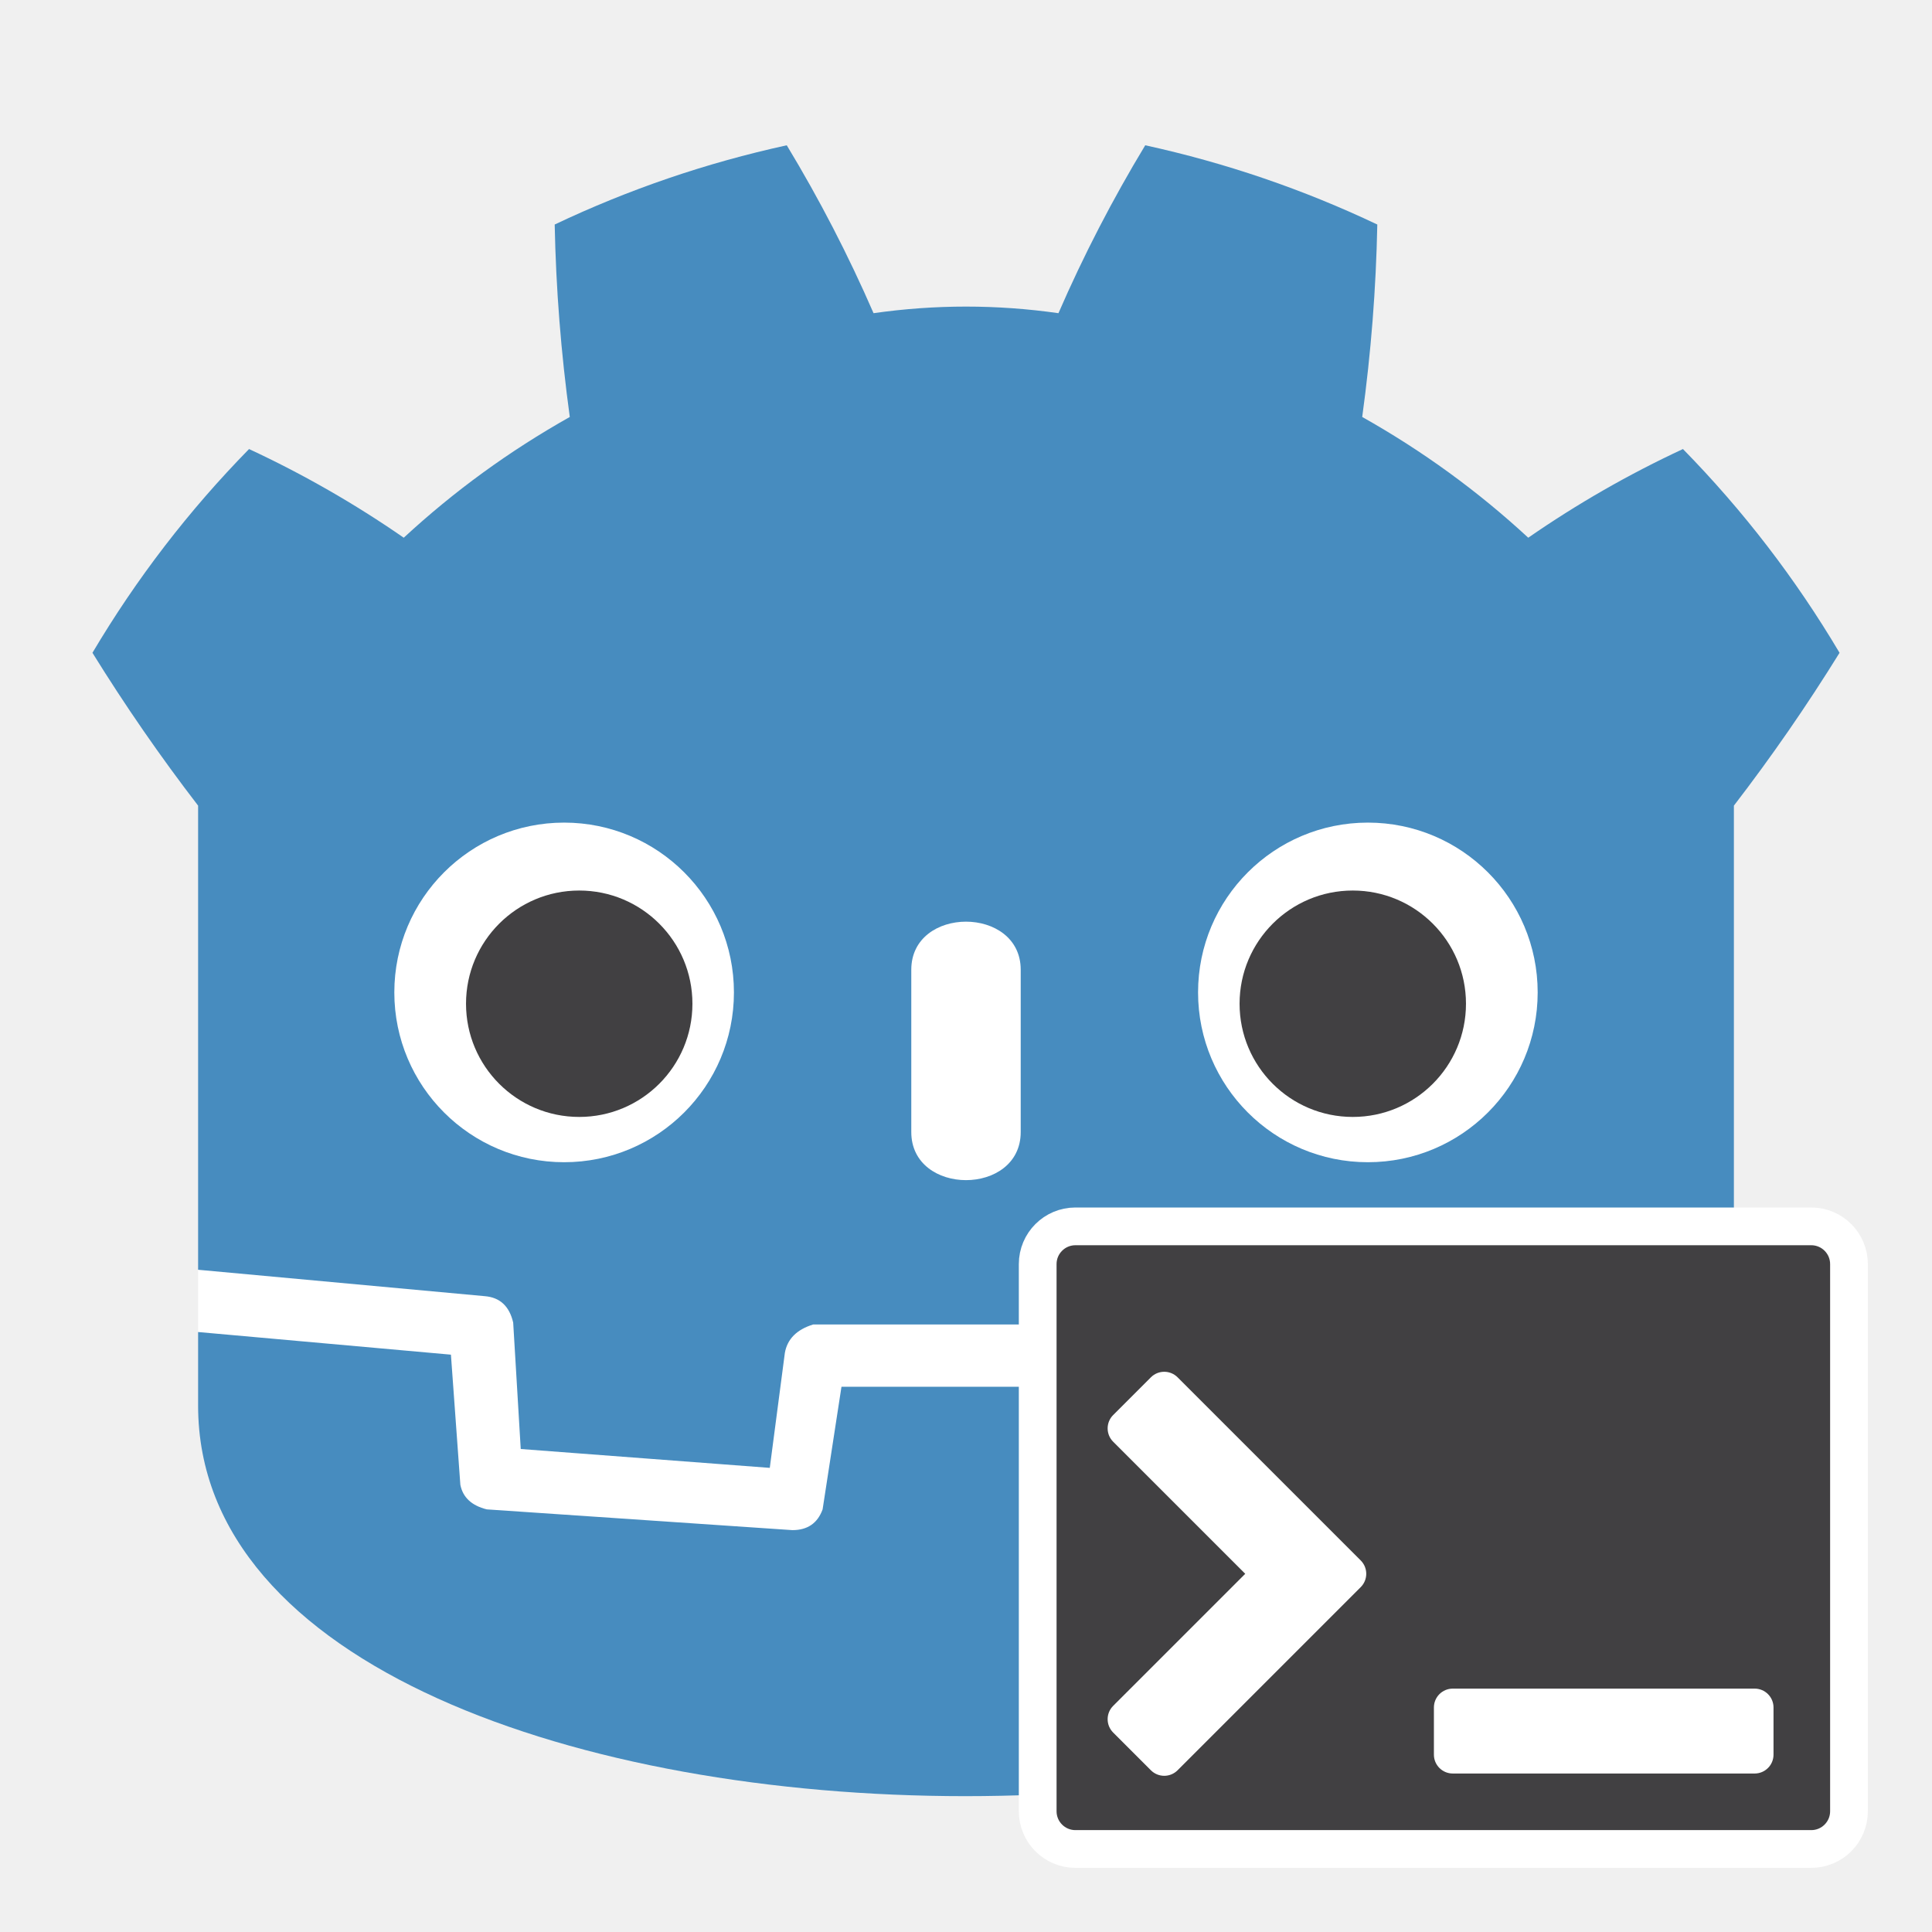
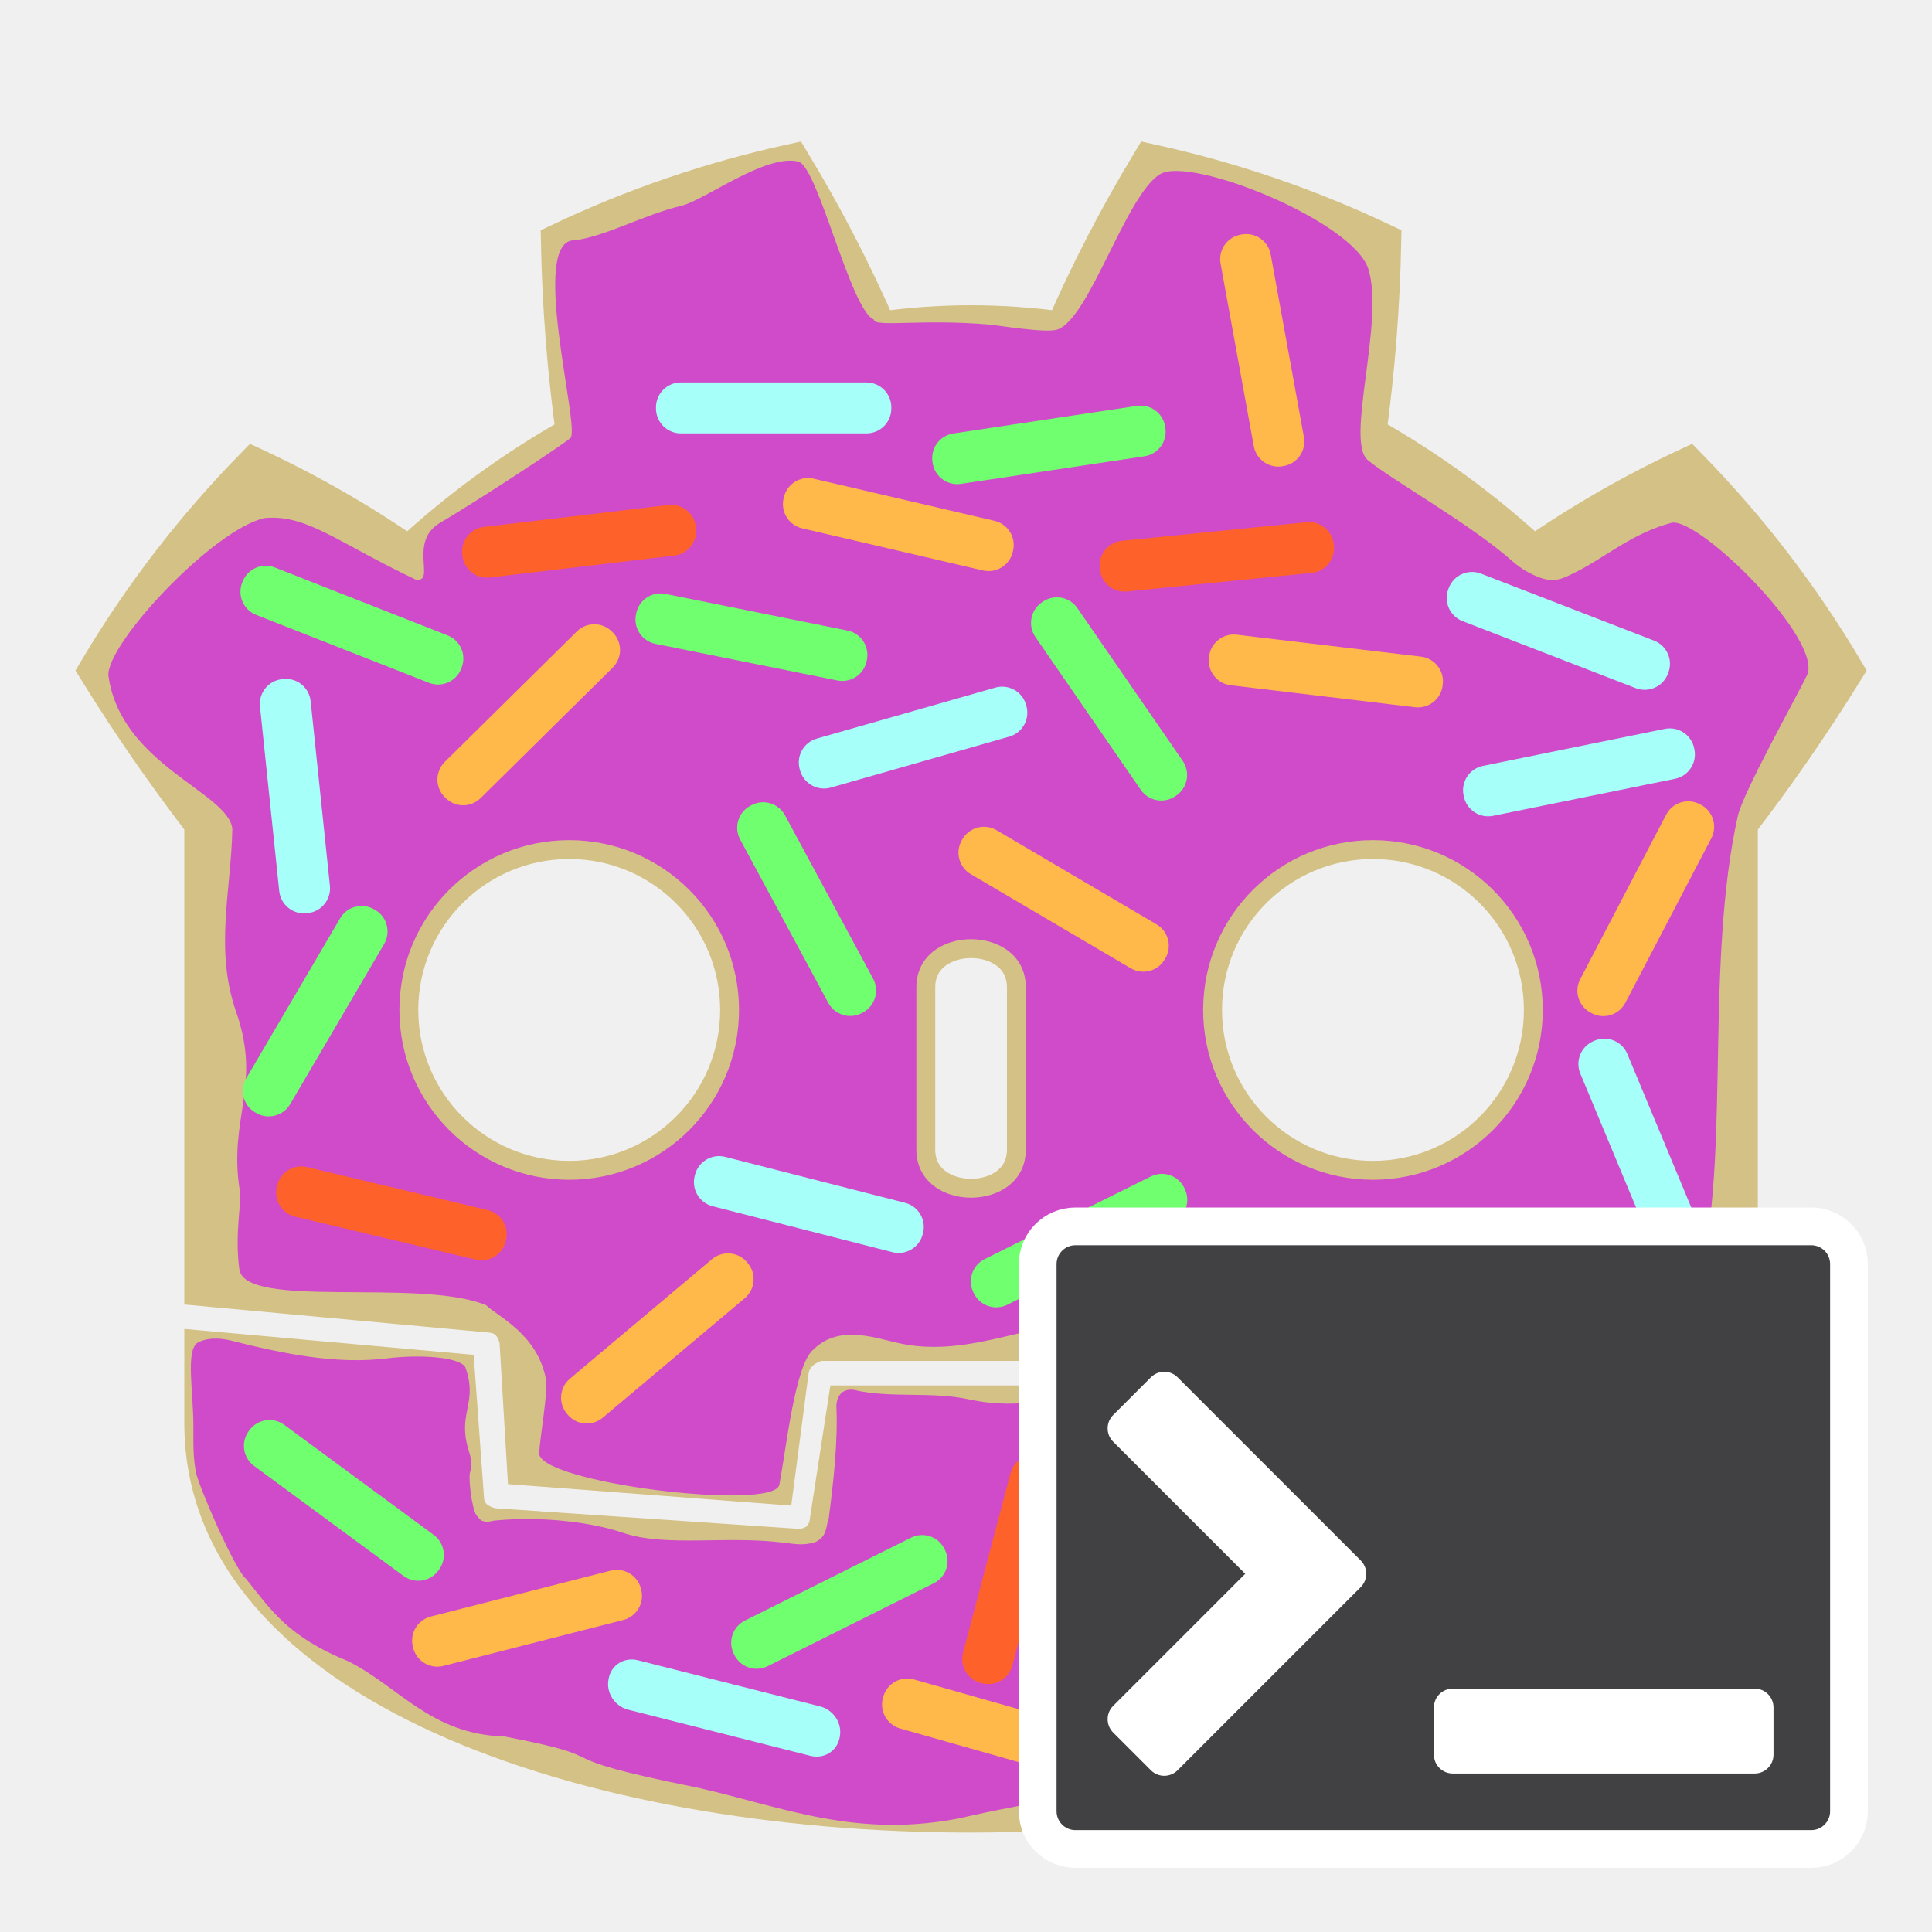
- <svg xmlns="http://www.w3.org/2000/svg" width="1024" height="1024">
-   <g fill="#fff">
-     <path d="M105 673v33q407 354 814 0v-33z" />
-     <path fill="#478cbf" d="m105 673 152 14q12 1 15 14l4 67 132 10 8-61q2-11 15-15h162q13 4 15 15l8 61 132-10 4-67q3-13 15-14l152-14V427q30-39 56-81-35-59-83-108-43 20-82 47-40-37-88-64 7-51 8-102-59-28-123-42-26 43-46 89-49-7-98 0-20-46-46-89-64 14-123 42 1 51 8 102-48 27-88 64-39-27-82-47-48 49-83 108 26 42 56 81zm0 33v39c0 276 813 276 814 0v-39l-134 12-5 69q-2 10-14 13l-162 11q-12 0-16-11l-10-65H446l-10 65q-4 11-16 11l-162-11q-12-3-14-13l-5-69z" />
-     <path d="M483 600c0 34 58 34 58 0v-86c0-34-58-34-58 0z" />
-     <circle cx="725" cy="526" r="90" />
-     <circle cx="299" cy="526" r="90" />
+ <svg xmlns="http://www.w3.org/2000/svg" width="1024" height="1024" version="1.1" id="svg6">
+   <defs id="defs6" />
+   <g id="g7" transform="translate(147,25)">
+     <g fill="#fff" id="g4-9" style="fill:#cf4bcb;fill-opacity:1;stroke:#d4c185;stroke-width:20;stroke-dasharray:none;stroke-opacity:1" transform="translate(-144.3073,-15.70165)">
+       <path id="path2-4" style="fill:#d4c185;fill-opacity:1;stroke:#d4c185;stroke-width:20;stroke-dasharray:none;stroke-opacity:1" d="m 417,77 c -42.667,9.333 -83.667,23.333 -123,42 0.667,34 3.333,68 8,102 -32,18 -61.333,39.333 -88,64 -26,-18 -53.333,-33.667 -82,-47 -32,32.667 -59.667,68.667 -83,108 17.333,28 36,55 56,81 v 246 l 152,14 c 8,0.667 13,5.333 15,14 l 4,67 132,10 8,-61 c 1.333,-7.333 6.333,-12.333 15,-15 h 162 c 8.667,2.667 13.667,7.667 15,15 l 8,61 132,-10 4,-67 c 2,-8.667 7,-13.333 15,-14 L 919,673 V 427 c 20,-26 38.667,-53 56,-81 -23.333,-39.333 -51,-75.333 -83,-108 -28.667,13.333 -56,29 -82,47 -26.667,-24.667 -56,-46 -88,-64 4.667,-34 7.333,-68 8,-102 -39.333,-18.667 -80.333,-32.667 -123,-42 -17.333,28.667 -32.667,58.333 -46,89 -32.667,-4.667 -65.333,-4.667 -98,0 -13.333,-30.667 -28.667,-60.333 -46,-89 z M 299,436 c 49.706,0 90,40.294 90,90 0,49.706 -40.294,90 -90,90 -49.706,0 -90,-40.294 -90,-90 0,-49.706 40.294,-90 90,-90 z m 426,0 c 49.706,0 90,40.294 90,90 0,49.706 -40.294,90 -90,90 -49.706,0 -90,-40.294 -90,-90 0,-49.706 40.294,-90 90,-90 z m -213,52.5 c 14.5,0 29,8.5 29,25.5 v 86 c 0,34 -58,34 -58,0 v -86 c 0,-17 14.5,-25.5 29,-25.5 z M 105,706 v 39 c 0,276 813,276 814,0 v -39 l -134,12 -5,69 c -1.333,6.667 -6,11 -14,13 l -162,11 c -8,0 -13.333,-3.667 -16,-11 L 578,735 H 446 l -10,65 c -2.667,7.333 -8,11 -16,11 L 258,800 c -8,-2 -12.667,-6.333 -14,-13 l -5,-69 z" />
+     </g>
+     <path id="path21" style="fill:#cf4bca;fill-opacity:1;stroke:none;stroke-width:20;stroke-dasharray:none;stroke-opacity:1" d="m 214.15,84.059 c -19.529,4.643 -39.132,15.749 -56.049,18.282 -25.433,-1.673 2.627,99.358 -2.736,104.779 -2.966,2.997 -50.564,34.149 -69.501,45.211 -16.599,10.185 -1.516,31.816 -12.593,29.83 -42.123,-20.067 -57.688,-34.664 -80.063,-32.57 -27.143,6.021 -83.841,66.525 -82.751,83.511 6.476,47.25 63.605,61.775 65.695,81.211 -0.634,32.699 -9.514,64.057 1.991,96.924 13.842,39.543 -4.344,56.411 1.999,95.048 1.025,6.242 -2.814,22.151 -0.32,41.243 2.42,21.788 95.513,4.633 130.844,19.275 5.981,5.89 27.442,15.29 31.783,39.685 1.033,5.807 -3.358,31.451 -3.652,38.198 -2.905,15.975 124.515,31.611 127.258,17.271 3.808,-19.909 8.34,-64.209 18.317,-71.9 13.048,-12.575 30.725,-6.486 44.266,-3.318 51.607,11.889 94.472,-31.182 135.61,4.291 12.876,8.92 -19.306,64.51 13.875,74.017 22.083,4.234 32.762,-35.846 35.059,-54.791 2.655,15.108 -9.454,31.31 17.792,39.094 41.606,1.56 26.456,-57.348 17.452,-77.046 13.096,25.609 4.554,88.324 38.495,85.204 30.832,-4.205 20.096,-45.723 12.078,-74.36 -1.872,-6.685 -1.314,-11.148 0.26,-15.791 4.832,-7.656 6.871,-7.56 14.114,-9.613 50.453,-14.297 139.363,0.043 142.006,-12.209 14.071,-65.231 1.669,-161.028 18.716,-238.101 2.844,-12.675 31.89,-64.441 36.644,-74.522 8.704,-18.454 -56.233,-83.041 -71.55,-80.89 -20.902,5.46 -35.323,18.364 -50.586,25.999 -7.319,3.661 -11.484,6.11 -19.997,2.904 -4.534,-1.755 -9.461,-4.441 -14.035,-8.511 -22.066,-19.64 -64.218,-43.204 -76.628,-53.553 -12.108,-10.098 9.059,-73.55 0.306,-101.31 -7.969,-25.271 -94.337,-60.157 -110.437,-50.199 -18.263,11.296 -37.164,76.19 -54.306,82.295 -6.026,2.068 -30.656,-2.135 -36.53,-2.642 -35.626,-3.07 -60.813,1.626 -60.748,-2.606 -12.421,-4.875 -29.667,-81.172 -40.083,-83.741 -17.314,-4.269 -49.538,20.436 -61.995,23.398 z M 154.693,420.298 c 49.706,0 90,40.294 90,90 0,49.706 -40.294,90 -90,90 -49.706,0 -90,-40.294 -90,-90 0,-49.706 40.294,-90 90,-90 z m 426,0 c 49.706,0 90,40.294 90,90 0,49.706 -40.294,90 -90,90 -49.706,0 -90,-40.294 -90,-90 0,-49.706 40.294,-90 90,-90 z m -213,52.5 c 14.5,0 29,8.5 29,25.5 v 86 c 0,34 -58,34 -58,0 v -86 c 0,-17 14.5,-25.5 29,-25.5 z" />
+     <path style="fill:#cf4bca;fill-opacity:1;stroke:none;stroke-width:20;stroke-linecap:round;stroke-linejoin:bevel;stroke-miterlimit:25;stroke-dasharray:none;stroke-opacity:1" d="m -42.138,686.617 c 6.342,-3.458 14.675,-1.801 17.399,-1.117 27.598,6.934 55.814,12.869 83.267,9.43 16.276,-2.039 37.646,-0.867 41.057,4.642 6.877,18.874 -3.907,23.876 1.412,42.823 1.346,4.796 2.823,7.918 1.035,13.323 -0.516,1.56 0.184,13.517 2.58,20.558 0.762,2.238 2.72,3.911 3.536,4.684 3.488,1.253 5.322,0.119 7.27,-0.064 26.324,-2.469 52.293,1.272 67.556,6.449 23.121,7.842 54.127,1.392 85.595,5.32 6.512,0.813 10.051,1.468 16.085,-0.138 6.962,-2.898 5.926,-8.356 7.608,-12.76 2.377,-18.666 4.979,-40.578 4.015,-59.986 0.682,-6.356 4.017,-8.505 8.882,-8.194 20.128,4.75 41.23,0.712 61.487,5.126 22.863,4.982 42.273,0.733 60.919,-3.76 2.375,-0.572 6.165,0.239 8.667,1.926 3.149,2.647 2.662,6.815 3.195,10.908 l 2.43,45.386 c 0.531,7.549 -2.089,15.626 3.718,22.204 8.596,3.989 19.322,1.284 27.115,-0.267 58.636,-12.64 100.627,-6.258 149.235,-7.438 3.563,-0.086 5.925,0.701 9.515,-1.898 2.631,-3.127 1.938,-5.049 2.265,-7.339 l 6.896,-62.61 c 0.424,-3.793 0.032,-7.67 3.599,-10.879 4.444,-2.554 12.065,-1.617 14.746,-1.912 19.195,1.681 39.7,-1.466 57.821,-6.72 13.756,-3.988 28.198,-7.521 44.786,-7.581 4.034,-0.015 7.891,-0.28 10.679,3.201 2.544,3.282 6.579,26.947 5.71,30.229 -1.33,34.164 -0.395,59.944 -21.837,80.862 -3.216,3.493 -18.627,34.573 -46.452,45.848 -32.531,13.182 -47.843,30.167 -53.044,35.04 -10.79,10.11 -127.225,48.416 -144.35,42.057 -32.156,-11.94 -148.655,14.029 -148.007,14.198 -56.461,11.944 -96.249,-5.417 -141.553,-15.704 C 134.446,904.808 186.198,908.05 120.298,895.357 81.534,894.328 64.529,869.031 37.689,855.559 5.53,842.501 -3.39,828.229 -16.522,811.888 c -6.055,-4.855 -25.482,-49.846 -26.676,-56.793 -1.255,-7.306 -1.373,-11.995 -1.31,-23.959 0.093,-17.778 -4.292,-40.812 2.37,-44.519 z" id="path22" />
+     <g id="g16" transform="translate(-144.3073,-15.70165)">
+       <rect style="fill:#ffb94a;fill-opacity:1;stroke:none;stroke-width:8.454;stroke-linecap:round;stroke-linejoin:bevel;stroke-miterlimit:25;stroke-dasharray:none;stroke-opacity:1" id="rect8-3" width="124.736" height="27.005" x="459.693" y="140.805" rx="13.185" ry="13.185" transform="rotate(13.11394)" />
+       <rect style="fill:#6fff6f;fill-opacity:1;stroke:none;stroke-width:8.454;stroke-linecap:round;stroke-linejoin:bevel;stroke-miterlimit:25;stroke-dasharray:none;stroke-opacity:1" id="rect8-9" width="124.736" height="27.005" x="451.06" y="292.739" rx="13.185" ry="13.185" transform="rotate(-8.550514)" />
+       <rect style="fill:#ffb94a;fill-opacity:1;stroke:none;stroke-width:8.454;stroke-linecap:round;stroke-linejoin:bevel;stroke-miterlimit:25;stroke-dasharray:none;stroke-opacity:1" id="rect8-1" width="124.736" height="27.005" x="230.425" y="-637.497" rx="13.185" ry="13.185" transform="rotate(79.68957)" />
+       <rect style="fill:#ff612a;fill-opacity:1;stroke:none;stroke-width:8.454;stroke-linecap:round;stroke-linejoin:bevel;stroke-miterlimit:25;stroke-dasharray:none;stroke-opacity:1" id="rect8-2" width="124.736" height="27.005" x="548.021" y="335.222" rx="13.185" ry="13.185" transform="rotate(-5.748886)" />
+       <rect style="fill:#ffb94a;fill-opacity:1;stroke:none;stroke-width:8.454;stroke-linecap:round;stroke-linejoin:bevel;stroke-miterlimit:25;stroke-dasharray:none;stroke-opacity:1" id="rect8-70" width="124.736" height="27.005" x="673.722" y="247.591" rx="13.185" ry="13.185" transform="rotate(6.792325)" />
+       <rect style="fill:#a6fff9;fill-opacity:1;stroke:none;stroke-width:8.454;stroke-linecap:round;stroke-linejoin:bevel;stroke-miterlimit:25;stroke-dasharray:none;stroke-opacity:1" id="rect8-93" width="124.736" height="27.005" x="822.727" y="-7.555" rx="13.185" ry="13.185" transform="rotate(21.16281)" />
+       <rect style="fill:#6fff6f;fill-opacity:1;stroke:none;stroke-width:8.454;stroke-linecap:round;stroke-linejoin:bevel;stroke-miterlimit:25;stroke-dasharray:none;stroke-opacity:1" id="rect8-6" width="124.736" height="27.005" x="-691.84" y="263.23" rx="13.185" ry="13.185" transform="rotate(-124.5846)" />
+       <rect style="fill:#a6fff9;fill-opacity:1;stroke:none;stroke-width:8.454;stroke-linecap:round;stroke-linejoin:bevel;stroke-miterlimit:25;stroke-dasharray:none;stroke-opacity:1" id="rect8-7" width="124.736" height="27.005" x="295.569" y="485.627" rx="13.185" ry="13.185" transform="rotate(-15.93929)" />
+       <rect style="fill:#a6fff9;fill-opacity:1;stroke:none;stroke-width:8.454;stroke-linecap:round;stroke-linejoin:bevel;stroke-miterlimit:25;stroke-dasharray:none;stroke-opacity:1" id="rect8-5" width="124.736" height="27.005" x="344.995" y="193.412" rx="13.185" ry="13.185" />
+       <rect style="fill:#6fff6f;fill-opacity:1;stroke:none;stroke-width:8.454;stroke-linecap:round;stroke-linejoin:bevel;stroke-miterlimit:25;stroke-dasharray:none;stroke-opacity:1" id="rect8-35" width="124.736" height="27.005" x="226.53" y="218.96" rx="13.185" ry="13.185" transform="rotate(21.4605)" />
+       <rect style="fill:#ff612a;fill-opacity:1;stroke:none;stroke-width:8.454;stroke-linecap:round;stroke-linejoin:bevel;stroke-miterlimit:25;stroke-dasharray:none;stroke-opacity:1" id="rect8-62" width="124.736" height="27.005" x="207.036" y="298.007" rx="13.185" ry="13.185" transform="rotate(-6.771716)" />
+       <rect style="fill:#6fff6f;fill-opacity:1;stroke:none;stroke-width:8.454;stroke-linecap:round;stroke-linejoin:bevel;stroke-miterlimit:25;stroke-dasharray:none;stroke-opacity:1" id="rect7" width="124.736" height="27.005" x="390.263" y="230.361" rx="13.185" ry="13.185" transform="rotate(11.38567)" />
+       <rect style="fill:#a6fff9;fill-opacity:1;stroke:none;stroke-width:8.454;stroke-linecap:round;stroke-linejoin:bevel;stroke-miterlimit:25;stroke-dasharray:none;stroke-opacity:1" id="rect8-626" width="124.736" height="27.005" x="675.315" y="544.859" rx="13.185" ry="13.185" transform="rotate(-11.5015)" />
+       <rect style="fill:#ffb94a;fill-opacity:1;stroke:none;stroke-width:8.454;stroke-linecap:round;stroke-linejoin:bevel;stroke-miterlimit:25;stroke-dasharray:none;stroke-opacity:1" id="rect8-18" width="124.736" height="27.005" x="658.172" y="104.779" rx="13.185" ry="13.185" transform="rotate(30.46965)" />
+       <rect style="fill:#6fff6f;fill-opacity:1;stroke:none;stroke-width:8.454;stroke-linecap:round;stroke-linejoin:bevel;stroke-miterlimit:25;stroke-dasharray:none;stroke-opacity:1" id="rect8-79" width="124.736" height="27.005" x="555.226" y="-163.091" rx="13.185" ry="13.185" transform="rotate(61.65821)" />
+       <rect style="fill:#ffb94a;fill-opacity:1;stroke:none;stroke-width:8.454;stroke-linecap:round;stroke-linejoin:bevel;stroke-miterlimit:25;stroke-dasharray:none;stroke-opacity:1" id="rect8-20" width="124.736" height="27.005" x="-124.625" y="444.448" rx="13.185" ry="13.185" transform="rotate(-44.65011)" />
+       <rect style="fill:#a6fff9;fill-opacity:1;stroke:none;stroke-width:8.454;stroke-linecap:round;stroke-linejoin:bevel;stroke-miterlimit:25;stroke-dasharray:none;stroke-opacity:1" id="rect8-75" width="124.736" height="27.005" x="364.011" y="-123.516" rx="13.185" ry="13.185" transform="rotate(84.04781)" />
+       <rect style="fill:#6fff6f;fill-opacity:1;stroke:none;stroke-width:8.454;stroke-linecap:round;stroke-linejoin:bevel;stroke-miterlimit:25;stroke-dasharray:none;stroke-opacity:1" id="rect8-92" width="124.736" height="27.005" x="-433.375" y="394.817" rx="13.185" ry="13.185" transform="rotate(-59.59185)" />
+       <rect style="fill:#ff612a;fill-opacity:1;stroke:none;stroke-width:8.454;stroke-linecap:round;stroke-linejoin:bevel;stroke-miterlimit:25;stroke-dasharray:none;stroke-opacity:1" id="rect8-28" width="124.736" height="27.005" x="283.49" y="555.729" rx="13.185" ry="13.185" transform="rotate(13.37856)" />
+       <rect style="fill:#ffb94a;fill-opacity:1;stroke:none;stroke-width:8.454;stroke-linecap:round;stroke-linejoin:bevel;stroke-miterlimit:25;stroke-dasharray:none;stroke-opacity:1" id="rect8-97" width="124.736" height="27.005" x="-248.481" y="744.808" rx="13.185" ry="13.185" transform="rotate(-40.06988)" />
+       <rect style="fill:#a6fff9;fill-opacity:1;stroke:none;stroke-width:8.454;stroke-linecap:round;stroke-linejoin:bevel;stroke-miterlimit:25;stroke-dasharray:none;stroke-opacity:1" id="rect8-36" width="124.736" height="27.005" x="506.128" y="490.59" rx="13.185" ry="13.185" transform="rotate(14.33203)" />
+       <rect style="fill:#6fff6f;fill-opacity:1;stroke:none;stroke-width:8.454;stroke-linecap:round;stroke-linejoin:bevel;stroke-miterlimit:25;stroke-dasharray:none;stroke-opacity:1" id="rect8-12" width="124.736" height="27.005" x="158.597" y="820.416" rx="13.185" ry="13.185" transform="rotate(-26.44566)" />
+       <rect style="fill:#ffb94a;fill-opacity:1;stroke:none;stroke-width:8.454;stroke-linecap:round;stroke-linejoin:bevel;stroke-miterlimit:25;stroke-dasharray:none;stroke-opacity:1" id="rect8-931" width="124.736" height="27.005" x="880.367" y="229.211" rx="13.185" ry="13.185" transform="rotate(32.49941)" />
+       <rect style="fill:#6fff6f;fill-opacity:1;stroke:none;stroke-width:8.454;stroke-linecap:round;stroke-linejoin:bevel;stroke-miterlimit:25;stroke-dasharray:none;stroke-opacity:1" id="rect8-94" width="124.736" height="27.005" x="531.249" y="785.423" rx="13.185" ry="13.185" transform="rotate(-11.95265)" />
+       <rect style="fill:#a6fff9;fill-opacity:1;stroke:none;stroke-width:8.454;stroke-linecap:round;stroke-linejoin:bevel;stroke-miterlimit:25;stroke-dasharray:none;stroke-opacity:1" id="rect8-78" width="124.736" height="27.005" x="824.535" y="-582.485" rx="13.185" ry="13.185" transform="rotate(67.38547)" />
+       <rect style="fill:#ffb94a;fill-opacity:1;stroke:none;stroke-width:8.454;stroke-linecap:round;stroke-linejoin:bevel;stroke-miterlimit:25;stroke-dasharray:none;stroke-opacity:1" id="rect8-4" width="124.736" height="27.005" x="-78.248" y="975.968" rx="13.185" ry="13.185" transform="rotate(-62.41028)" />
+       <rect style="fill:#6fff6f;fill-opacity:1;stroke:none;stroke-width:8.454;stroke-linecap:round;stroke-linejoin:bevel;stroke-miterlimit:25;stroke-dasharray:none;stroke-opacity:1" id="rect8-50" width="124.736" height="27.005" x="548.196" y="512.95" rx="13.185" ry="13.185" transform="rotate(36.36101)" />
+       <rect style="fill:#ffb94a;fill-opacity:1;stroke:none;stroke-width:8.454;stroke-linecap:round;stroke-linejoin:bevel;stroke-miterlimit:25;stroke-dasharray:none;stroke-opacity:1" id="rect8-361" width="124.736" height="27.005" x="-4.186" y="876.977" rx="13.185" ry="13.185" transform="rotate(-14.32174)" />
+       <rect style="fill:#a6fff9;fill-opacity:1;stroke:none;stroke-width:8.46;stroke-linecap:round;stroke-linejoin:bevel;stroke-miterlimit:25;stroke-dasharray:none;stroke-opacity:1" id="rect8-0" width="126.321" height="26.705" x="484.198" y="762.763" rx="13.352" ry="13.039" transform="matrix(0.9693768,0.2455781,-0.1925898,0.9812794,0,0)" />
+       <rect style="fill:#6fff6f;fill-opacity:1;stroke:none;stroke-width:8.454;stroke-linecap:round;stroke-linejoin:bevel;stroke-miterlimit:25;stroke-dasharray:none;stroke-opacity:1" id="rect8-63" width="124.736" height="27.005" x="-41.738" y="935.325" rx="13.185" ry="13.185" transform="rotate(-26.52498)" />
+       <rect style="fill:#ff612a;fill-opacity:1;stroke:none;stroke-width:8.454;stroke-linecap:round;stroke-linejoin:bevel;stroke-miterlimit:25;stroke-dasharray:none;stroke-opacity:1" id="rect8-206" width="124.736" height="27.005" x="-721.168" y="712.428" rx="13.185" ry="13.185" transform="rotate(-75.18672)" />
+       <rect style="fill:#ffb94a;fill-opacity:1;stroke:none;stroke-width:8.454;stroke-linecap:round;stroke-linejoin:bevel;stroke-miterlimit:25;stroke-dasharray:none;stroke-opacity:1" id="rect8-15" width="124.736" height="27.005" x="690.679" y="715.945" rx="13.185" ry="13.185" transform="rotate(15.8374)" />
+       <rect style="fill:#6fff6f;fill-opacity:1;stroke:none;stroke-width:8.454;stroke-linecap:round;stroke-linejoin:bevel;stroke-miterlimit:25;stroke-dasharray:none;stroke-opacity:1" id="rect8-54" width="124.736" height="27.005" x="991.828" y="112.279" rx="13.185" ry="13.185" transform="rotate(48.07811)" />
+       <rect style="fill:#ffb94a;fill-opacity:1;stroke:none;stroke-width:8.454;stroke-linecap:round;stroke-linejoin:bevel;stroke-miterlimit:25;stroke-dasharray:none;stroke-opacity:1" id="rect8-76" width="124.736" height="27.005" x="339.125" y="1021.187" rx="13.185" ry="13.185" transform="rotate(-18.88195)" />
+       <rect style="fill:#ffb94a;fill-opacity:1;stroke:none;stroke-width:8.454;stroke-linecap:round;stroke-linejoin:bevel;stroke-miterlimit:25;stroke-dasharray:none;stroke-opacity:1" id="rect8-56" width="124.736" height="27.005" x="-603.695" y="1001.964" rx="13.185" ry="13.185" transform="rotate(-72.31346)" />
+       <rect style="fill:#a6fff9;fill-opacity:1;stroke:none;stroke-width:8.454;stroke-linecap:round;stroke-linejoin:bevel;stroke-miterlimit:25;stroke-dasharray:none;stroke-opacity:1" id="rect8-937" width="124.736" height="27.005" x="292.237" y="-1126.824" rx="13.185" ry="13.185" transform="rotate(114.6241)" />
+     </g>
  </g>
-   <g fill="#414042">
-     <circle cx="307" cy="532" r="60" />
-     <circle cx="717" cy="532" r="60" />
-   </g>
-   <rect width="430" height="330" x="550" y="650" fill="#414042" stroke="#fff" stroke-width="20" rx="20" />
-   <path fill="#fff" d="M590 750a10 10 0 0 0 0 14.142l70 70-70 70a10 10 0 0 0 0 14.142l20 20a10 10 0 0 0 14.142 0l97.071-97.071a10 10 0 0 0 0-14.142L624.142 730A10 10 0 0 0 610 730zm180 145a10 10 0 0 0-10 10v25a10 10 0 0 0 10 10h160a10 10 0 0 0 10-10v-25a10 10 0 0 0-10-10z" />
+   <rect width="430" height="330" x="550" y="650" fill="#414042" stroke="#ffffff" stroke-width="20" rx="20" id="rect6" />
+   <path fill="#ffffff" d="m 590,750 a 10,10 0 0 0 0,14.142 l 70,70 -70,70 a 10,10 0 0 0 0,14.142 l 20,20 a 10,10 0 0 0 14.142,0 l 97.071,-97.071 a 10,10 0 0 0 0,-14.142 L 624.142,730 A 10,10 0 0 0 610,730 Z m 180,145 a 10,10 0 0 0 -10,10 v 25 a 10,10 0 0 0 10,10 h 160 a 10,10 0 0 0 10,-10 v -25 a 10,10 0 0 0 -10,-10 z" id="path6" />
</svg>
